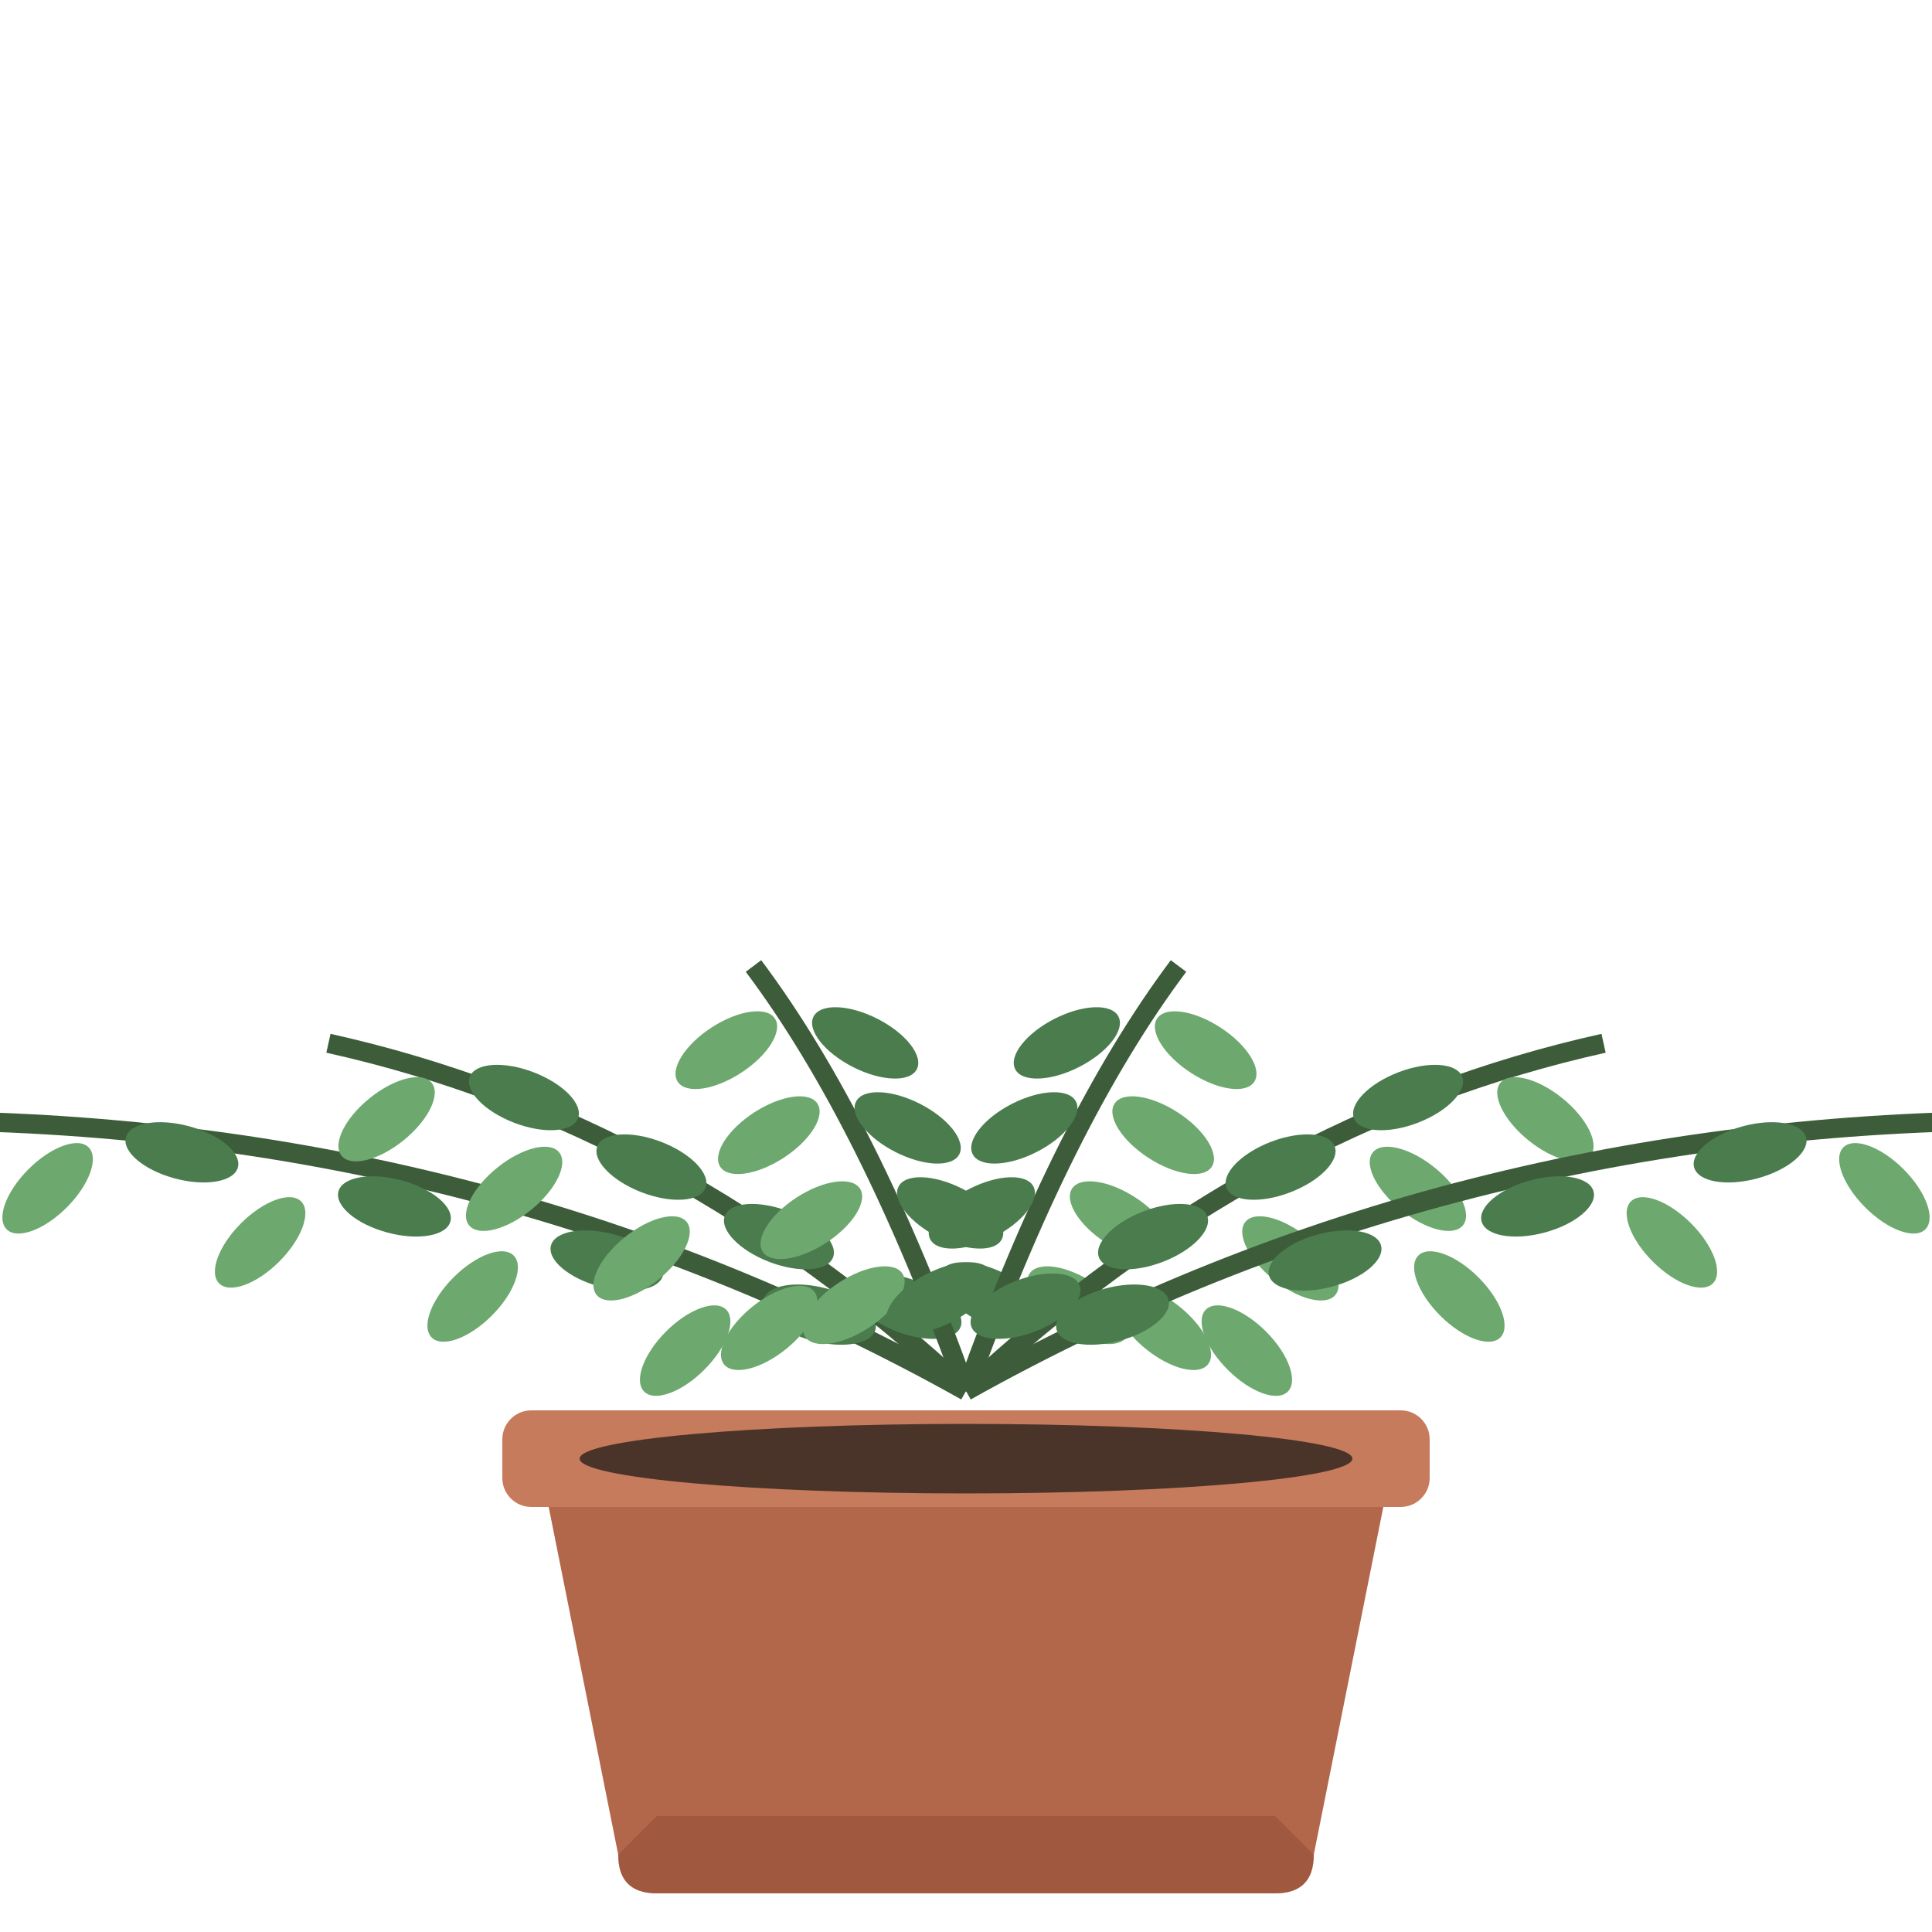
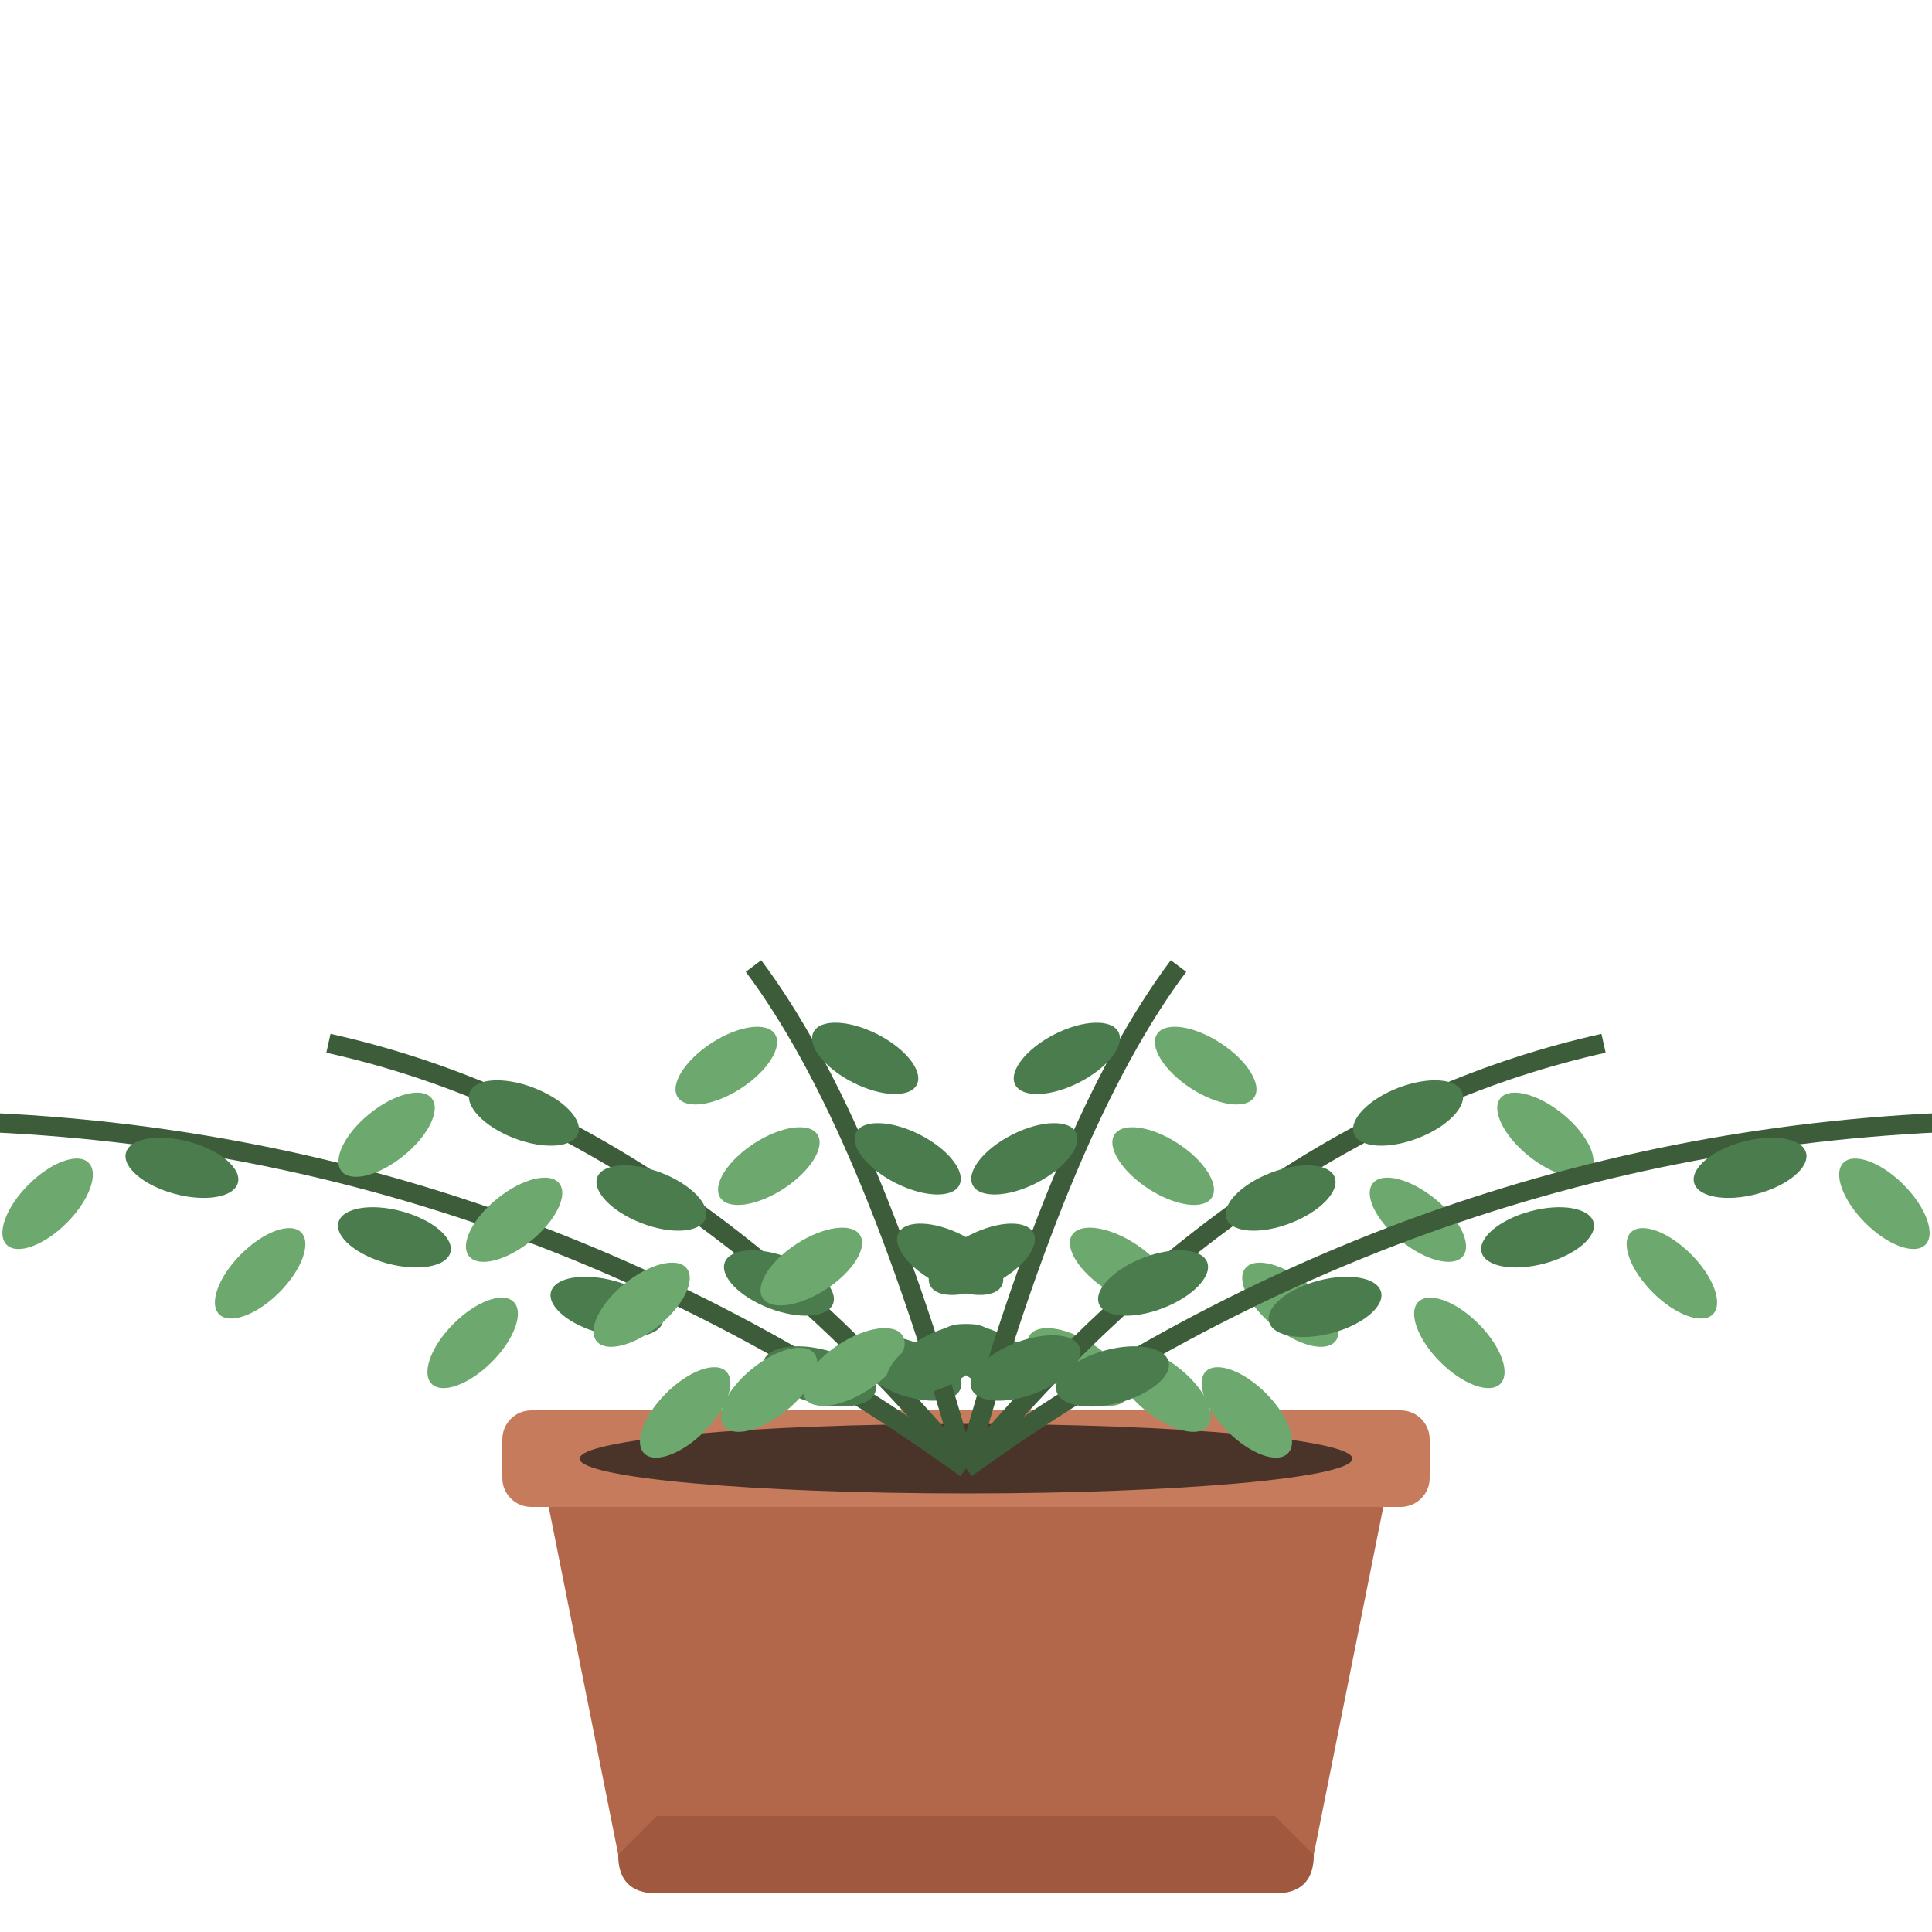
- <svg xmlns="http://www.w3.org/2000/svg" viewBox="0 0 100 100" width="100" height="100" role="img" aria-label="Boston Fern">
+ <svg xmlns="http://www.w3.org/2000/svg" viewBox="0 0 100 100" width="100" height="100" role="img" aria-label="Krulvaren">
  <path d="M 28 76 L 32 96 Q 32 98 34 98 L 66 98 Q 68 98 68 96 L 72 76 Z" fill="#B2664A" />
  <rect x="26" y="73" width="48" height="5" rx="1.5" fill="#C77B5D" />
  <path d="M 32 96 Q 32 98 34 98 L 66 98 Q 68 98 68 96 L 66 94 L 34 94 Z" fill="#8E4A33" opacity="0.5" />
  <ellipse cx="50" cy="75.5" rx="20" ry="1.8" fill="#4A3429" />
  <g>
-     <path d="M 50 72 Q 25 58 -5 58" stroke="#3D5C3A" stroke-width="1" fill="none" />
-     <ellipse cx="42" cy="67.2" rx="3" ry="1.4" fill="#4A7C4E" transform="rotate(15 39 69.2)" />
-     <ellipse cx="36" cy="67.2" rx="3" ry="1.4" fill="#6DA86F" transform="rotate(-45 39 69.2)" />
-     <ellipse cx="31" cy="64.4" rx="3" ry="1.4" fill="#4A7C4E" transform="rotate(15 28 66.4)" />
-     <ellipse cx="25" cy="64.4" rx="3" ry="1.4" fill="#6DA86F" transform="rotate(-45 28 66.4)" />
-     <ellipse cx="20" cy="61.6" rx="3" ry="1.4" fill="#4A7C4E" transform="rotate(15 17 63.6)" />
-     <ellipse cx="14" cy="61.6" rx="3" ry="1.4" fill="#6DA86F" transform="rotate(-45 17 63.6)" />
-     <ellipse cx="9" cy="58.8" rx="3" ry="1.4" fill="#4A7C4E" transform="rotate(15 6 60.8)" />
-     <ellipse cx="3" cy="58.8" rx="3" ry="1.4" fill="#6DA86F" transform="rotate(-45 6 60.8)" />
+     <path d="M 50 76 Q 25 58 -5 58" stroke="#3D5C3A" stroke-width="1" fill="none" />
+     <ellipse cx="42" cy="70.4" rx="3" ry="1.4" fill="#4A7C4E" transform="rotate(15 39 72.4)" />
+     <ellipse cx="36" cy="70.4" rx="3" ry="1.4" fill="#6DA86F" transform="rotate(-45 39 72.4)" />
+     <ellipse cx="31" cy="66.8" rx="3" ry="1.4" fill="#4A7C4E" transform="rotate(15 28 68.8)" />
+     <ellipse cx="25" cy="66.8" rx="3" ry="1.4" fill="#6DA86F" transform="rotate(-45 28 68.8)" />
+     <ellipse cx="20" cy="63.2" rx="3" ry="1.4" fill="#4A7C4E" transform="rotate(15 17 65.2)" />
+     <ellipse cx="14" cy="63.2" rx="3" ry="1.4" fill="#6DA86F" transform="rotate(-45 17 65.2)" />
+     <ellipse cx="9" cy="59.6" rx="3" ry="1.4" fill="#4A7C4E" transform="rotate(15 6 61.6)" />
+     <ellipse cx="3" cy="59.6" rx="3" ry="1.4" fill="#6DA86F" transform="rotate(-45 6 61.6)" />
  </g>
  <g>
-     <path d="M 50 72 Q 35 58 17 54" stroke="#3D5C3A" stroke-width="1" fill="none" />
-     <ellipse cx="46.4" cy="66.4" rx="3" ry="1.4" fill="#4A7C4E" transform="rotate(21 43.4 68.4)" />
-     <ellipse cx="40.4" cy="66.4" rx="3" ry="1.4" fill="#6DA86F" transform="rotate(-39 43.4 68.4)" />
-     <ellipse cx="39.8" cy="62.8" rx="3" ry="1.4" fill="#4A7C4E" transform="rotate(21 36.8 64.8)" />
-     <ellipse cx="33.8" cy="62.8" rx="3" ry="1.4" fill="#6DA86F" transform="rotate(-39 36.8 64.8)" />
-     <ellipse cx="33.2" cy="59.2" rx="3" ry="1.4" fill="#4A7C4E" transform="rotate(21 30.2 61.2)" />
-     <ellipse cx="27.2" cy="59.2" rx="3" ry="1.4" fill="#6DA86F" transform="rotate(-39 30.2 61.2)" />
-     <ellipse cx="26.6" cy="55.6" rx="3" ry="1.4" fill="#4A7C4E" transform="rotate(21 23.6 57.6)" />
-     <ellipse cx="20.6" cy="55.6" rx="3" ry="1.4" fill="#6DA86F" transform="rotate(-39 23.6 57.6)" />
+     <path d="M 50 76 Q 35 58 17 54" stroke="#3D5C3A" stroke-width="1" fill="none" />
+     <ellipse cx="46.4" cy="69.6" rx="3" ry="1.4" fill="#4A7C4E" transform="rotate(21 43.4 71.6)" />
+     <ellipse cx="40.4" cy="69.6" rx="3" ry="1.4" fill="#6DA86F" transform="rotate(-39 43.4 71.6)" />
+     <ellipse cx="39.8" cy="65.2" rx="3" ry="1.4" fill="#4A7C4E" transform="rotate(21 36.8 67.2)" />
+     <ellipse cx="33.8" cy="65.2" rx="3" ry="1.4" fill="#6DA86F" transform="rotate(-39 36.8 67.2)" />
+     <ellipse cx="33.2" cy="60.8" rx="3" ry="1.4" fill="#4A7C4E" transform="rotate(21 30.2 62.8)" />
+     <ellipse cx="27.2" cy="60.8" rx="3" ry="1.4" fill="#6DA86F" transform="rotate(-39 30.2 62.8)" />
+     <ellipse cx="26.6" cy="56.4" rx="3" ry="1.4" fill="#4A7C4E" transform="rotate(21 23.6 58.4)" />
+     <ellipse cx="20.6" cy="56.4" rx="3" ry="1.4" fill="#6DA86F" transform="rotate(-39 23.6 58.4)" />
  </g>
  <g>
-     <path d="M 50 72 Q 45 58 39 50" stroke="#3D5C3A" stroke-width="1" fill="none" />
-     <ellipse cx="50.8" cy="65.6" rx="3" ry="1.4" fill="#4A7C4E" transform="rotate(27 47.8 67.6)" />
-     <ellipse cx="44.8" cy="65.6" rx="3" ry="1.4" fill="#6DA86F" transform="rotate(-33 47.8 67.6)" />
-     <ellipse cx="48.6" cy="61.2" rx="3" ry="1.4" fill="#4A7C4E" transform="rotate(27 45.6 63.2)" />
-     <ellipse cx="42.6" cy="61.2" rx="3" ry="1.4" fill="#6DA86F" transform="rotate(-33 45.6 63.2)" />
-     <ellipse cx="46.4" cy="56.8" rx="3" ry="1.4" fill="#4A7C4E" transform="rotate(27 43.4 58.8)" />
-     <ellipse cx="40.4" cy="56.8" rx="3" ry="1.4" fill="#6DA86F" transform="rotate(-33 43.4 58.8)" />
-     <ellipse cx="44.2" cy="52.4" rx="3" ry="1.4" fill="#4A7C4E" transform="rotate(27 41.2 54.4)" />
-     <ellipse cx="38.2" cy="52.4" rx="3" ry="1.4" fill="#6DA86F" transform="rotate(-33 41.2 54.4)" />
+     <path d="M 50 76 Q 45 58 39 50" stroke="#3D5C3A" stroke-width="1" fill="none" />
+     <ellipse cx="50.8" cy="68.8" rx="3" ry="1.4" fill="#4A7C4E" transform="rotate(27 47.8 70.8)" />
+     <ellipse cx="44.8" cy="68.8" rx="3" ry="1.4" fill="#6DA86F" transform="rotate(-33 47.8 70.8)" />
+     <ellipse cx="48.6" cy="63.6" rx="3" ry="1.4" fill="#4A7C4E" transform="rotate(27 45.6 65.6)" />
+     <ellipse cx="42.6" cy="63.6" rx="3" ry="1.4" fill="#6DA86F" transform="rotate(-33 45.6 65.6)" />
+     <ellipse cx="46.4" cy="58.4" rx="3" ry="1.4" fill="#4A7C4E" transform="rotate(27 43.4 60.4)" />
+     <ellipse cx="40.4" cy="58.4" rx="3" ry="1.4" fill="#6DA86F" transform="rotate(-33 43.4 60.4)" />
+     <ellipse cx="44.2" cy="53.2" rx="3" ry="1.4" fill="#4A7C4E" transform="rotate(27 41.2 55.2)" />
+     <ellipse cx="38.2" cy="53.2" rx="3" ry="1.4" fill="#6DA86F" transform="rotate(-33 41.2 55.2)" />
  </g>
  <g>
-     <path d="M 50 72 Q 55 58 61 50" stroke="#3D5C3A" stroke-width="1" fill="none" />
-     <ellipse cx="49.2" cy="65.6" rx="3" ry="1.4" fill="#4A7C4E" transform="rotate(-27 52.2 67.6)" />
-     <ellipse cx="55.2" cy="65.6" rx="3" ry="1.4" fill="#6DA86F" transform="rotate(33 52.2 67.6)" />
-     <ellipse cx="51.4" cy="61.2" rx="3" ry="1.4" fill="#4A7C4E" transform="rotate(-27 54.4 63.2)" />
-     <ellipse cx="57.4" cy="61.2" rx="3" ry="1.4" fill="#6DA86F" transform="rotate(33 54.4 63.2)" />
-     <ellipse cx="53.6" cy="56.8" rx="3" ry="1.4" fill="#4A7C4E" transform="rotate(-27 56.6 58.8)" />
-     <ellipse cx="59.6" cy="56.8" rx="3" ry="1.4" fill="#6DA86F" transform="rotate(33 56.6 58.8)" />
-     <ellipse cx="55.8" cy="52.4" rx="3" ry="1.4" fill="#4A7C4E" transform="rotate(-27 58.8 54.4)" />
-     <ellipse cx="61.8" cy="52.4" rx="3" ry="1.4" fill="#6DA86F" transform="rotate(33 58.8 54.4)" />
+     <path d="M 50 76 Q 55 58 61 50" stroke="#3D5C3A" stroke-width="1" fill="none" />
+     <ellipse cx="49.2" cy="68.8" rx="3" ry="1.4" fill="#4A7C4E" transform="rotate(-27 52.2 70.8)" />
+     <ellipse cx="55.2" cy="68.8" rx="3" ry="1.4" fill="#6DA86F" transform="rotate(33 52.2 70.8)" />
+     <ellipse cx="51.4" cy="63.6" rx="3" ry="1.4" fill="#4A7C4E" transform="rotate(-27 54.4 65.6)" />
+     <ellipse cx="57.4" cy="63.6" rx="3" ry="1.4" fill="#6DA86F" transform="rotate(33 54.4 65.6)" />
+     <ellipse cx="53.6" cy="58.4" rx="3" ry="1.4" fill="#4A7C4E" transform="rotate(-27 56.6 60.4)" />
+     <ellipse cx="59.6" cy="58.4" rx="3" ry="1.4" fill="#6DA86F" transform="rotate(33 56.6 60.4)" />
+     <ellipse cx="55.8" cy="53.2" rx="3" ry="1.4" fill="#4A7C4E" transform="rotate(-27 58.8 55.2)" />
+     <ellipse cx="61.8" cy="53.2" rx="3" ry="1.4" fill="#6DA86F" transform="rotate(33 58.8 55.2)" />
  </g>
  <g>
-     <path d="M 50 72 Q 65 58 83 54" stroke="#3D5C3A" stroke-width="1" fill="none" />
-     <ellipse cx="53.6" cy="66.4" rx="3" ry="1.4" fill="#4A7C4E" transform="rotate(-21 56.6 68.4)" />
-     <ellipse cx="59.6" cy="66.4" rx="3" ry="1.4" fill="#6DA86F" transform="rotate(39 56.6 68.4)" />
-     <ellipse cx="60.2" cy="62.8" rx="3" ry="1.4" fill="#4A7C4E" transform="rotate(-21 63.2 64.8)" />
-     <ellipse cx="66.2" cy="62.8" rx="3" ry="1.4" fill="#6DA86F" transform="rotate(39 63.2 64.8)" />
-     <ellipse cx="66.8" cy="59.2" rx="3" ry="1.4" fill="#4A7C4E" transform="rotate(-21 69.8 61.2)" />
-     <ellipse cx="72.8" cy="59.2" rx="3" ry="1.4" fill="#6DA86F" transform="rotate(39 69.8 61.2)" />
-     <ellipse cx="73.4" cy="55.6" rx="3" ry="1.4" fill="#4A7C4E" transform="rotate(-21 76.4 57.6)" />
-     <ellipse cx="79.4" cy="55.6" rx="3" ry="1.4" fill="#6DA86F" transform="rotate(39 76.4 57.6)" />
+     <path d="M 50 76 Q 65 58 83 54" stroke="#3D5C3A" stroke-width="1" fill="none" />
+     <ellipse cx="53.6" cy="69.6" rx="3" ry="1.4" fill="#4A7C4E" transform="rotate(-21 56.6 71.6)" />
+     <ellipse cx="59.6" cy="69.6" rx="3" ry="1.4" fill="#6DA86F" transform="rotate(39 56.6 71.6)" />
+     <ellipse cx="60.2" cy="65.2" rx="3" ry="1.4" fill="#4A7C4E" transform="rotate(-21 63.2 67.2)" />
+     <ellipse cx="66.2" cy="65.2" rx="3" ry="1.4" fill="#6DA86F" transform="rotate(39 63.2 67.2)" />
+     <ellipse cx="66.8" cy="60.8" rx="3" ry="1.4" fill="#4A7C4E" transform="rotate(-21 69.8 62.8)" />
+     <ellipse cx="72.8" cy="60.8" rx="3" ry="1.4" fill="#6DA86F" transform="rotate(39 69.8 62.8)" />
+     <ellipse cx="73.4" cy="56.4" rx="3" ry="1.4" fill="#4A7C4E" transform="rotate(-21 76.4 58.4)" />
+     <ellipse cx="79.4" cy="56.4" rx="3" ry="1.4" fill="#6DA86F" transform="rotate(39 76.4 58.4)" />
  </g>
  <g>
-     <path d="M 50 72 Q 75 58 105 58" stroke="#3D5C3A" stroke-width="1" fill="none" />
-     <ellipse cx="58" cy="67.2" rx="3" ry="1.4" fill="#4A7C4E" transform="rotate(-15 61 69.2)" />
-     <ellipse cx="64" cy="67.2" rx="3" ry="1.4" fill="#6DA86F" transform="rotate(45 61 69.2)" />
-     <ellipse cx="69" cy="64.4" rx="3" ry="1.4" fill="#4A7C4E" transform="rotate(-15 72 66.4)" />
-     <ellipse cx="75" cy="64.4" rx="3" ry="1.4" fill="#6DA86F" transform="rotate(45 72 66.4)" />
-     <ellipse cx="80" cy="61.6" rx="3" ry="1.4" fill="#4A7C4E" transform="rotate(-15 83 63.6)" />
-     <ellipse cx="86" cy="61.6" rx="3" ry="1.4" fill="#6DA86F" transform="rotate(45 83 63.6)" />
-     <ellipse cx="91" cy="58.8" rx="3" ry="1.4" fill="#4A7C4E" transform="rotate(-15 94 60.8)" />
-     <ellipse cx="97" cy="58.8" rx="3" ry="1.4" fill="#6DA86F" transform="rotate(45 94 60.8)" />
+     <path d="M 50 76 Q 75 58 105 58" stroke="#3D5C3A" stroke-width="1" fill="none" />
+     <ellipse cx="58" cy="70.4" rx="3" ry="1.4" fill="#4A7C4E" transform="rotate(-15 61 72.4)" />
+     <ellipse cx="64" cy="70.4" rx="3" ry="1.4" fill="#6DA86F" transform="rotate(45 61 72.4)" />
+     <ellipse cx="69" cy="66.8" rx="3" ry="1.4" fill="#4A7C4E" transform="rotate(-15 72 68.8)" />
+     <ellipse cx="75" cy="66.8" rx="3" ry="1.4" fill="#6DA86F" transform="rotate(45 72 68.8)" />
+     <ellipse cx="80" cy="63.2" rx="3" ry="1.4" fill="#4A7C4E" transform="rotate(-15 83 65.2)" />
+     <ellipse cx="86" cy="63.2" rx="3" ry="1.4" fill="#6DA86F" transform="rotate(45 83 65.2)" />
+     <ellipse cx="91" cy="59.6" rx="3" ry="1.4" fill="#4A7C4E" transform="rotate(-15 94 61.6)" />
+     <ellipse cx="97" cy="59.6" rx="3" ry="1.4" fill="#6DA86F" transform="rotate(45 94 61.6)" />
  </g>
</svg>
